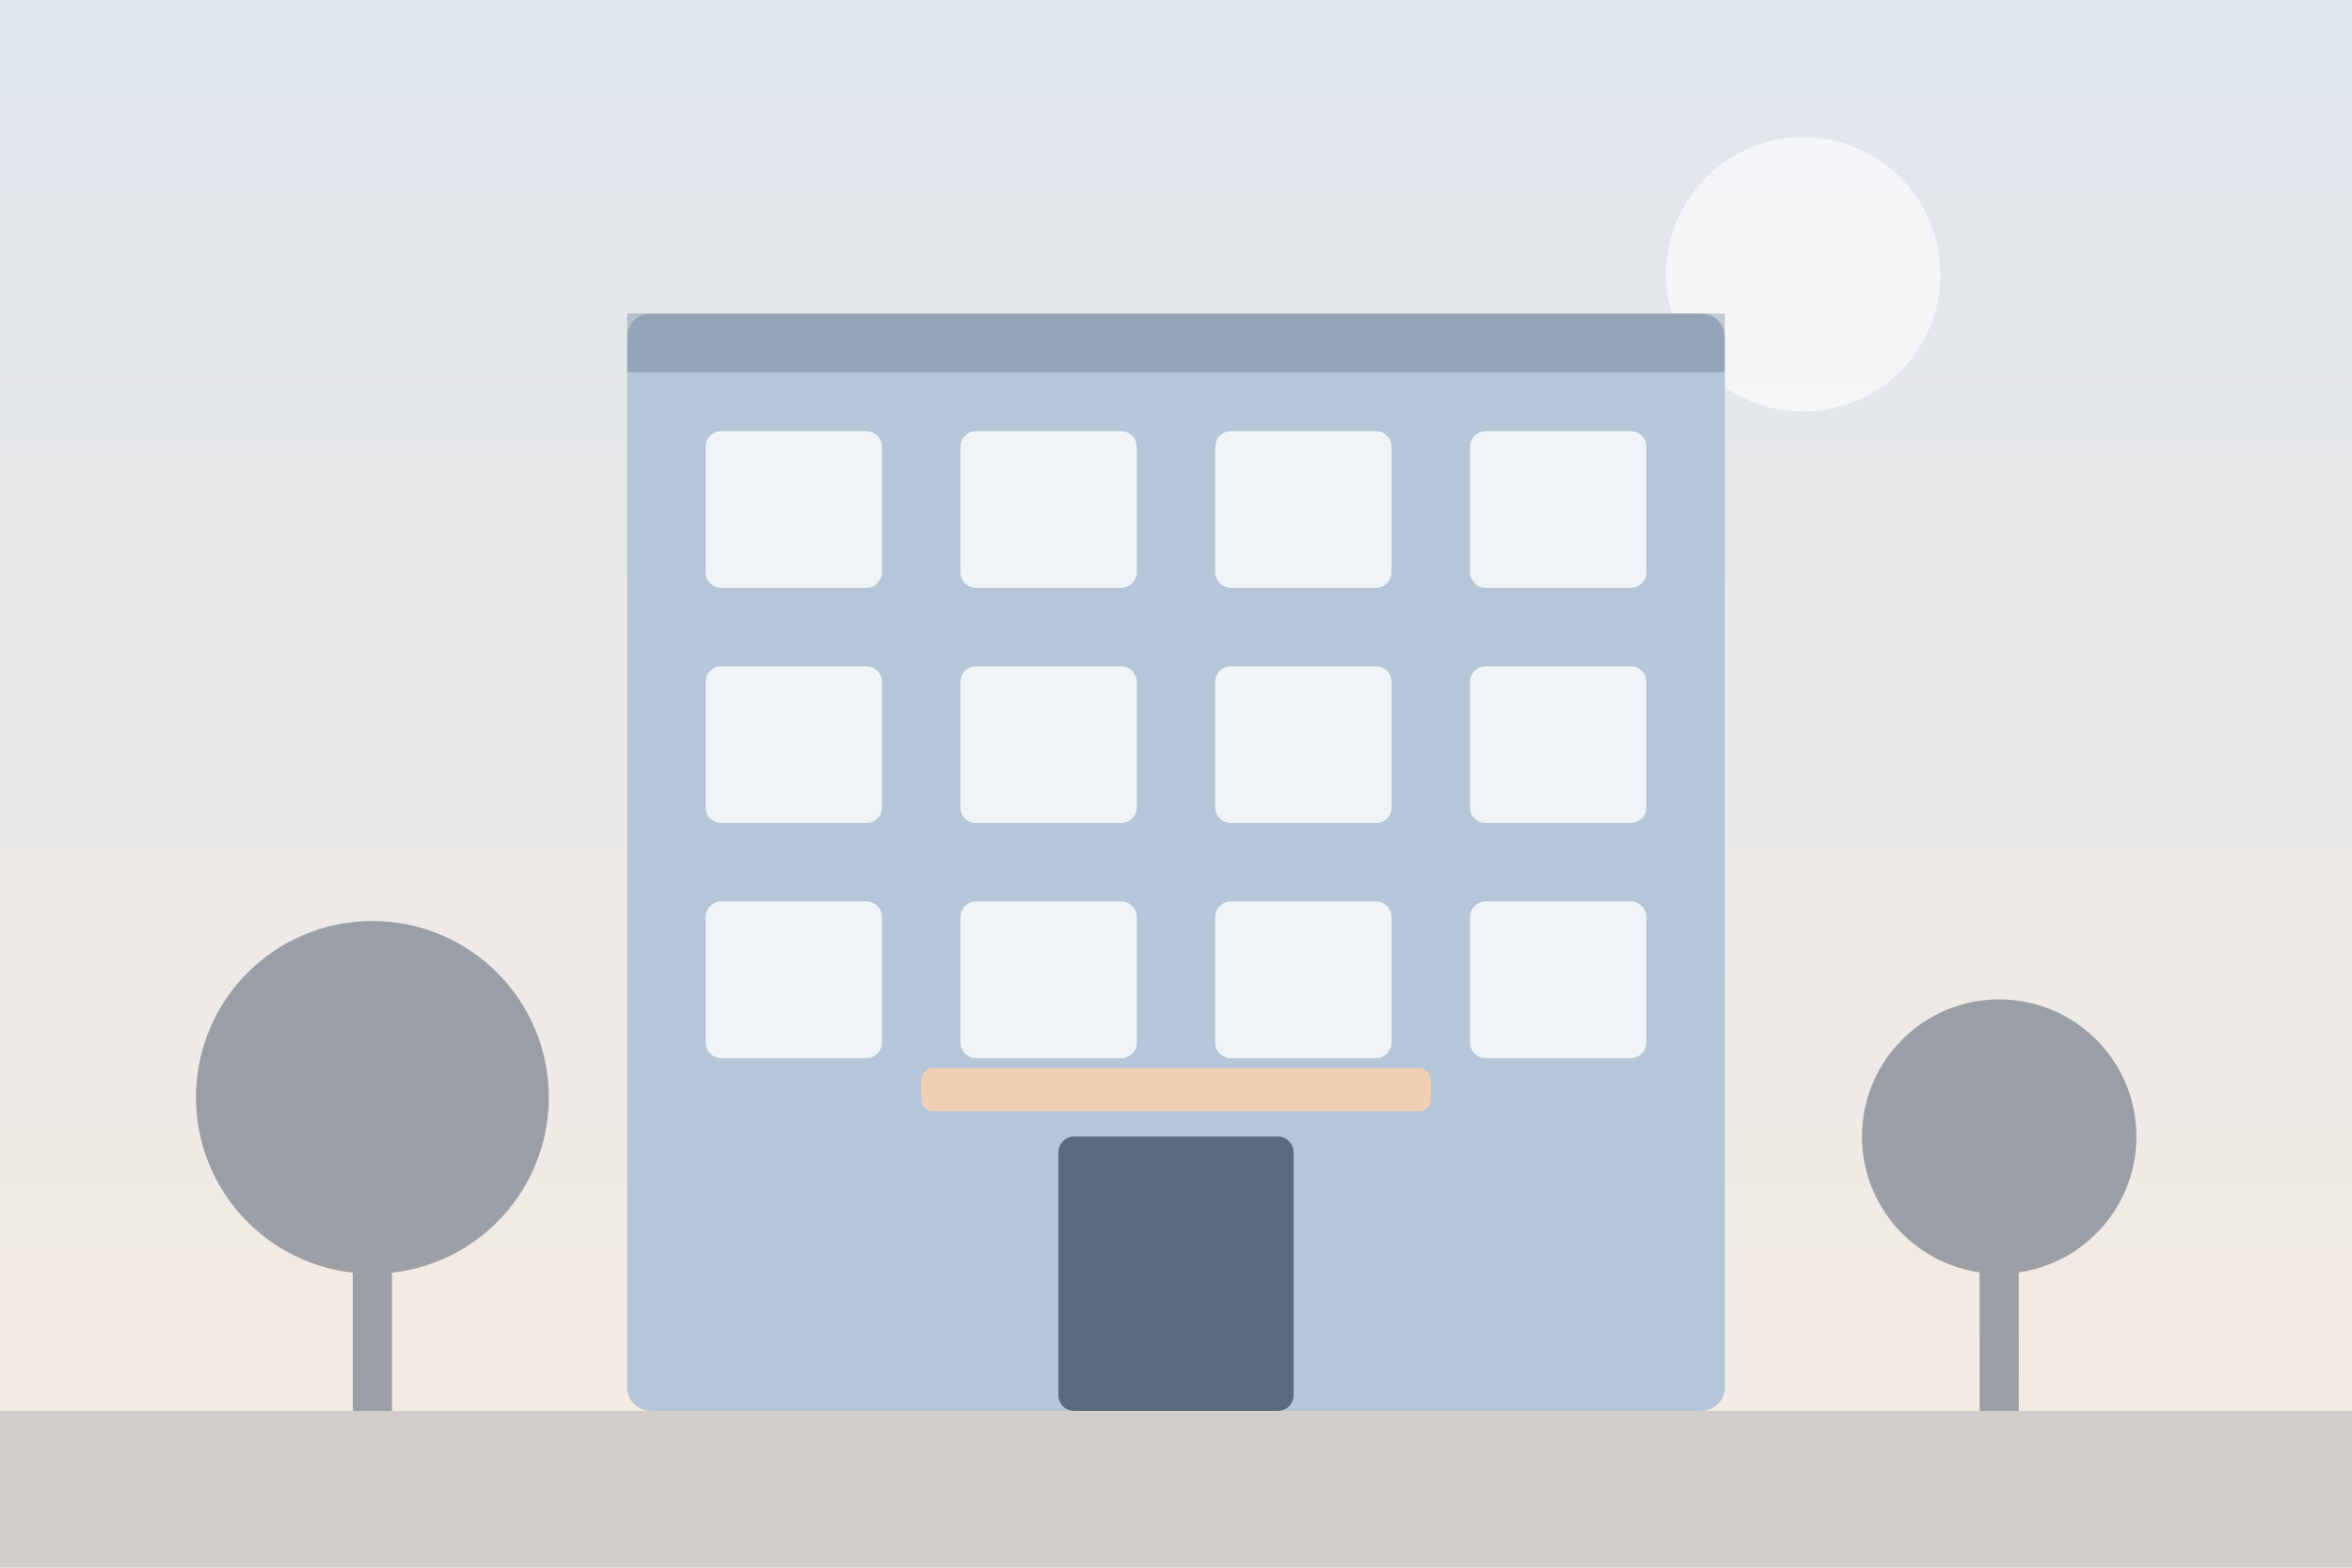
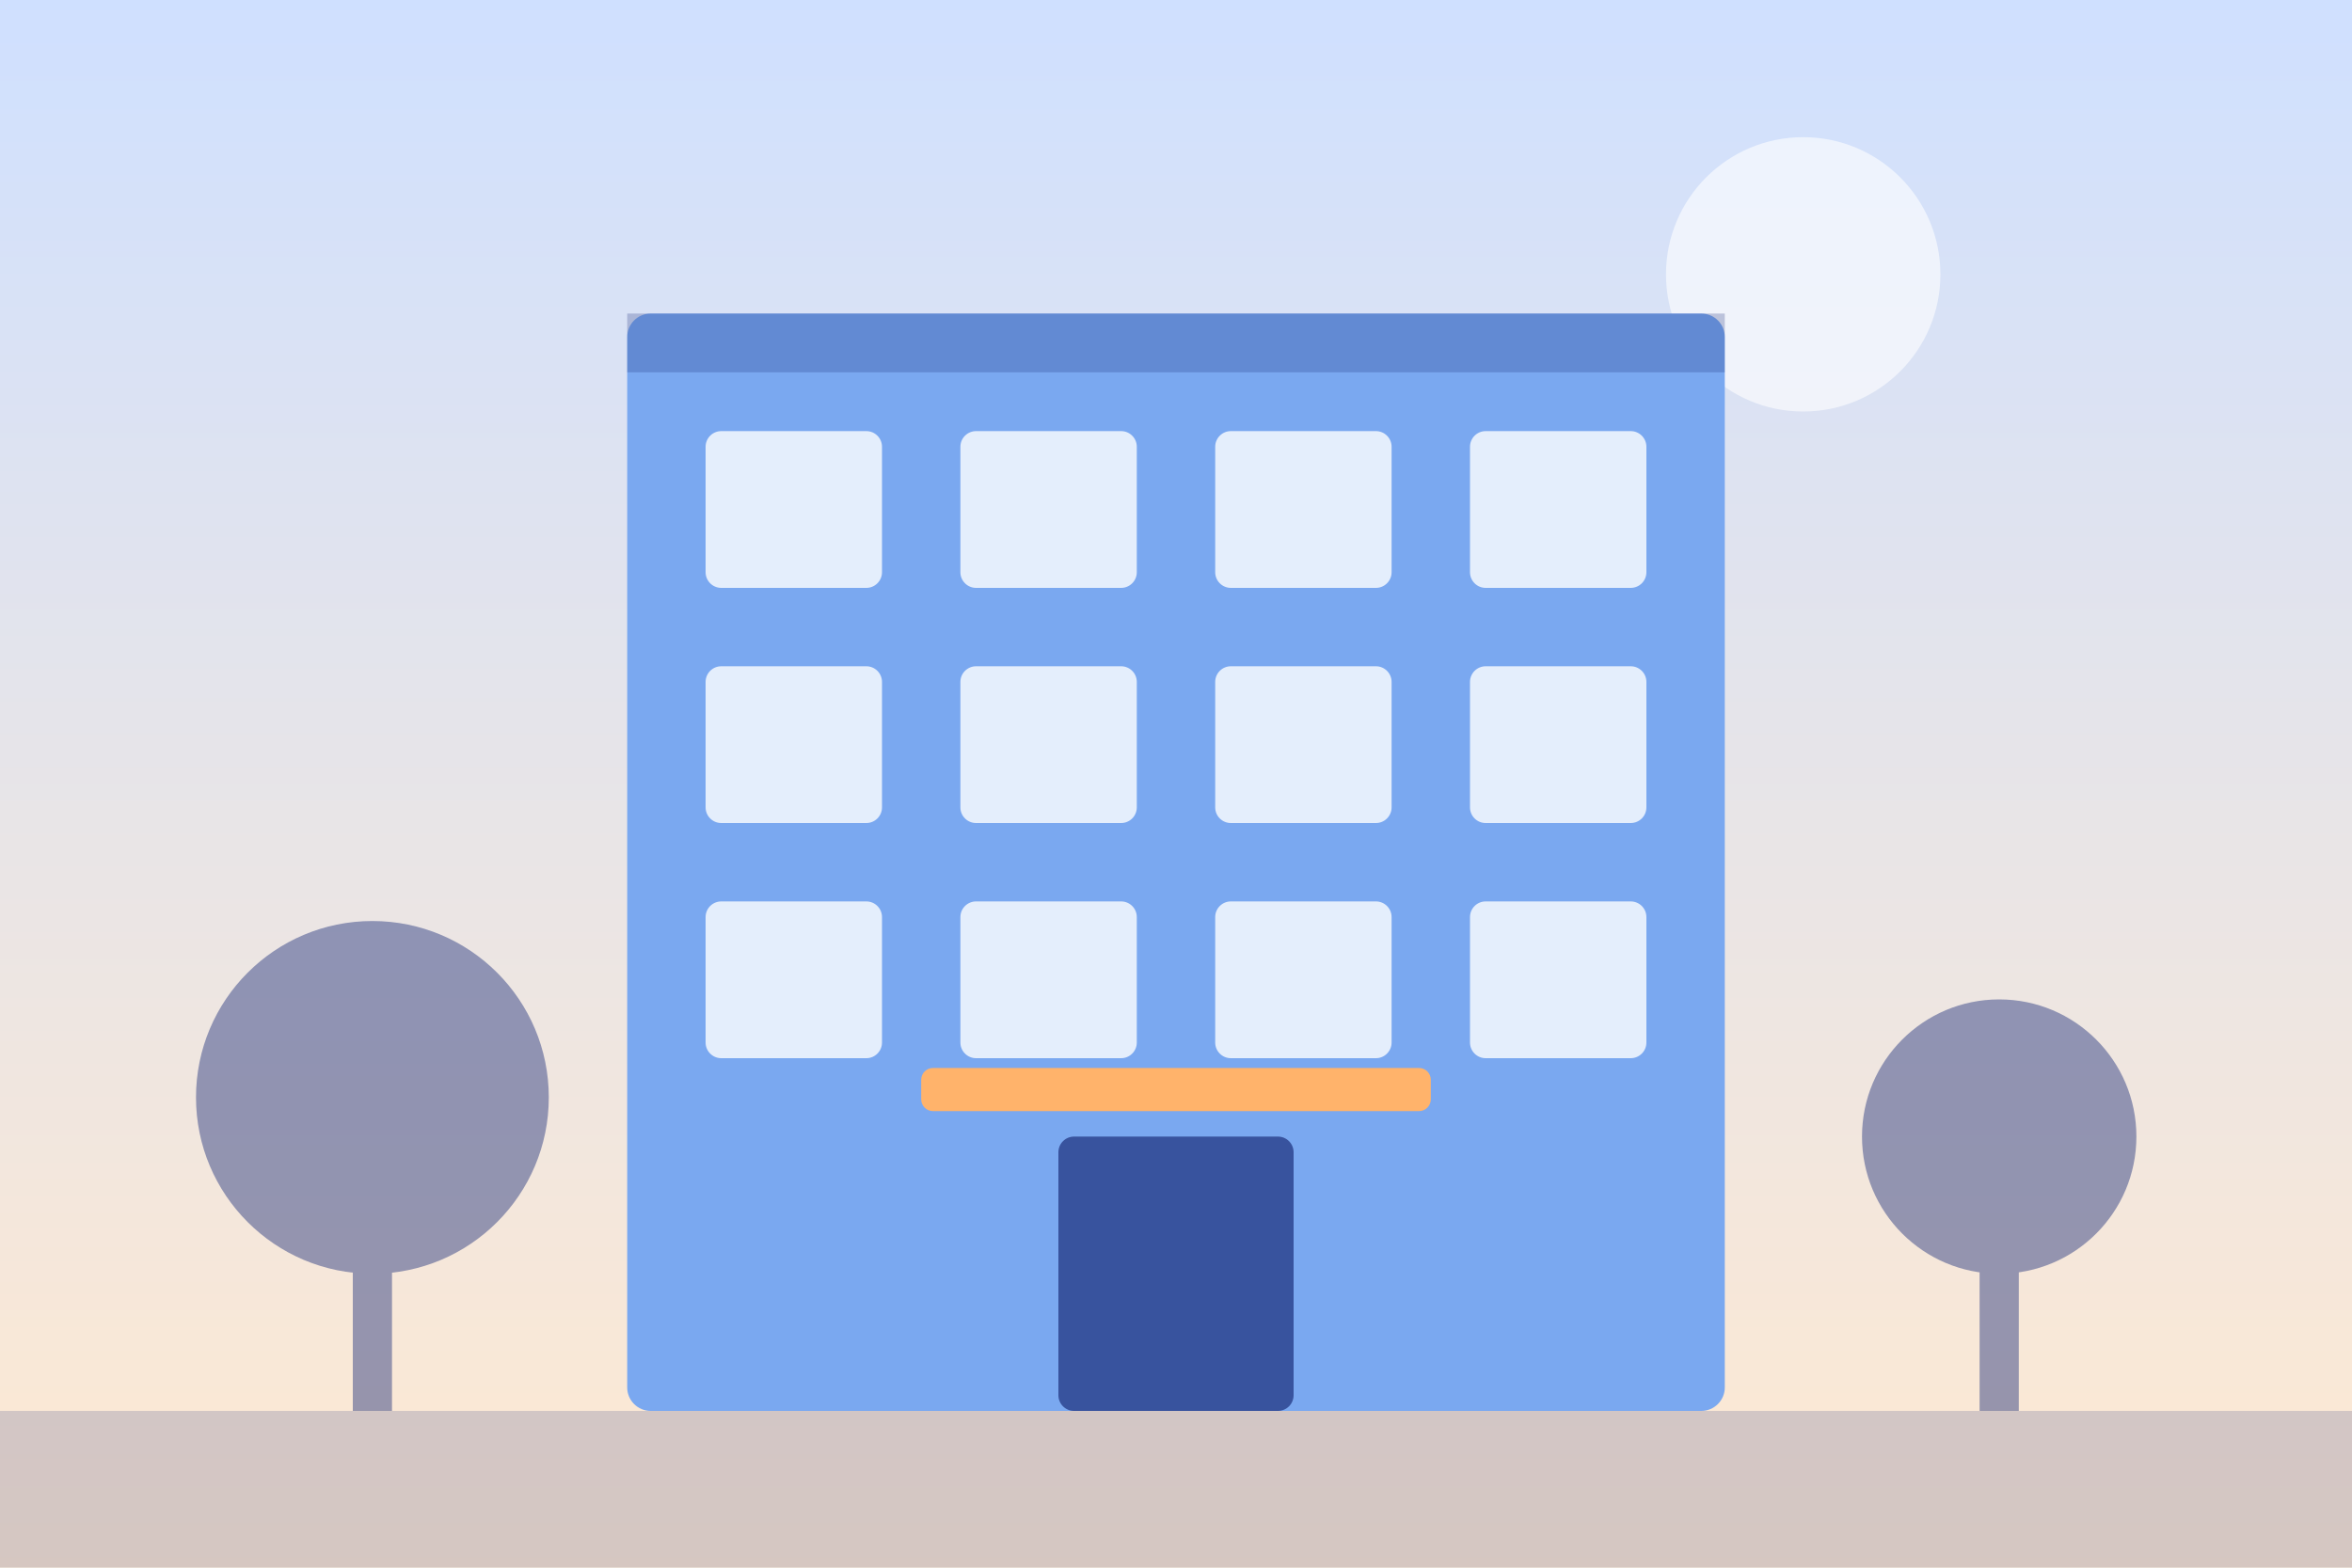
<svg xmlns="http://www.w3.org/2000/svg" viewBox="0 0 1200 800" preserveAspectRatio="xMidYMid slice">
  <defs>
    <linearGradient id="sky" x1="0" y1="0" x2="0" y2="1">
-       <stop offset="0" stop-color="#dfe6ee" />
-       <stop offset="1" stop-color="#f6ece2" />
+       <stop offset="0" stop-color="#cfe0ff" />
+       <stop offset="1" stop-color="#ffe9d1" />
    </linearGradient>
  </defs>
  <rect width="1200" height="800" fill="url(#sky)" />
  <circle cx="920" cy="140" r="70" fill="#fff" opacity=".6" />
-   <rect x="320" y="160" width="560" height="560" rx="12" fill="#b4c6d8" />
-   <rect x="320" y="160" width="560" height="30" fill="#33435a" opacity=".25" />
+   <rect x="320" y="160" width="560" height="560" rx="12" fill="#7aa8f0" />
+   <rect x="320" y="160" width="560" height="30" fill="#1d2f7a" opacity=".25" />
  <rect x="360" y="220" width="90" height="80" rx="8" fill="#fff" opacity=".8" />
  <rect x="490" y="220" width="90" height="80" rx="8" fill="#fff" opacity=".8" />
  <rect x="620" y="220" width="90" height="80" rx="8" fill="#fff" opacity=".8" />
  <rect x="750" y="220" width="90" height="80" rx="8" fill="#fff" opacity=".8" />
  <rect x="360" y="340" width="90" height="80" rx="8" fill="#fff" opacity=".8" />
  <rect x="490" y="340" width="90" height="80" rx="8" fill="#fff" opacity=".8" />
  <rect x="620" y="340" width="90" height="80" rx="8" fill="#fff" opacity=".8" />
  <rect x="750" y="340" width="90" height="80" rx="8" fill="#fff" opacity=".8" />
  <rect x="360" y="460" width="90" height="80" rx="8" fill="#fff" opacity=".8" />
  <rect x="490" y="460" width="90" height="80" rx="8" fill="#fff" opacity=".8" />
  <rect x="620" y="460" width="90" height="80" rx="8" fill="#fff" opacity=".8" />
  <rect x="750" y="460" width="90" height="80" rx="8" fill="#fff" opacity=".8" />
-   <rect x="540" y="580" width="120" height="140" rx="8" fill="#33435a" opacity=".7" />
-   <rect x="470" y="545" width="260" height="22" rx="6" fill="#efcfb4" />
-   <rect x="0" y="720" width="1200" height="80" fill="#33435a" opacity=".18" />
-   <g fill="#33435a" opacity=".45">
+   <rect x="540" y="580" width="120" height="140" rx="8" fill="#1d2f7a" opacity=".7" />
+   <rect x="470" y="545" width="260" height="22" rx="6" fill="#ffb36b" />
+   <rect x="0" y="720" width="1200" height="80" fill="#1d2f7a" opacity=".18" />
+   <g fill="#1d2f7a" opacity=".45">
    <circle cx="190" cy="560" r="90" />
    <rect x="180" y="600" width="20" height="120" />
    <circle cx="1020" cy="580" r="70" />
    <rect x="1010" y="610" width="20" height="110" />
  </g>
</svg>
